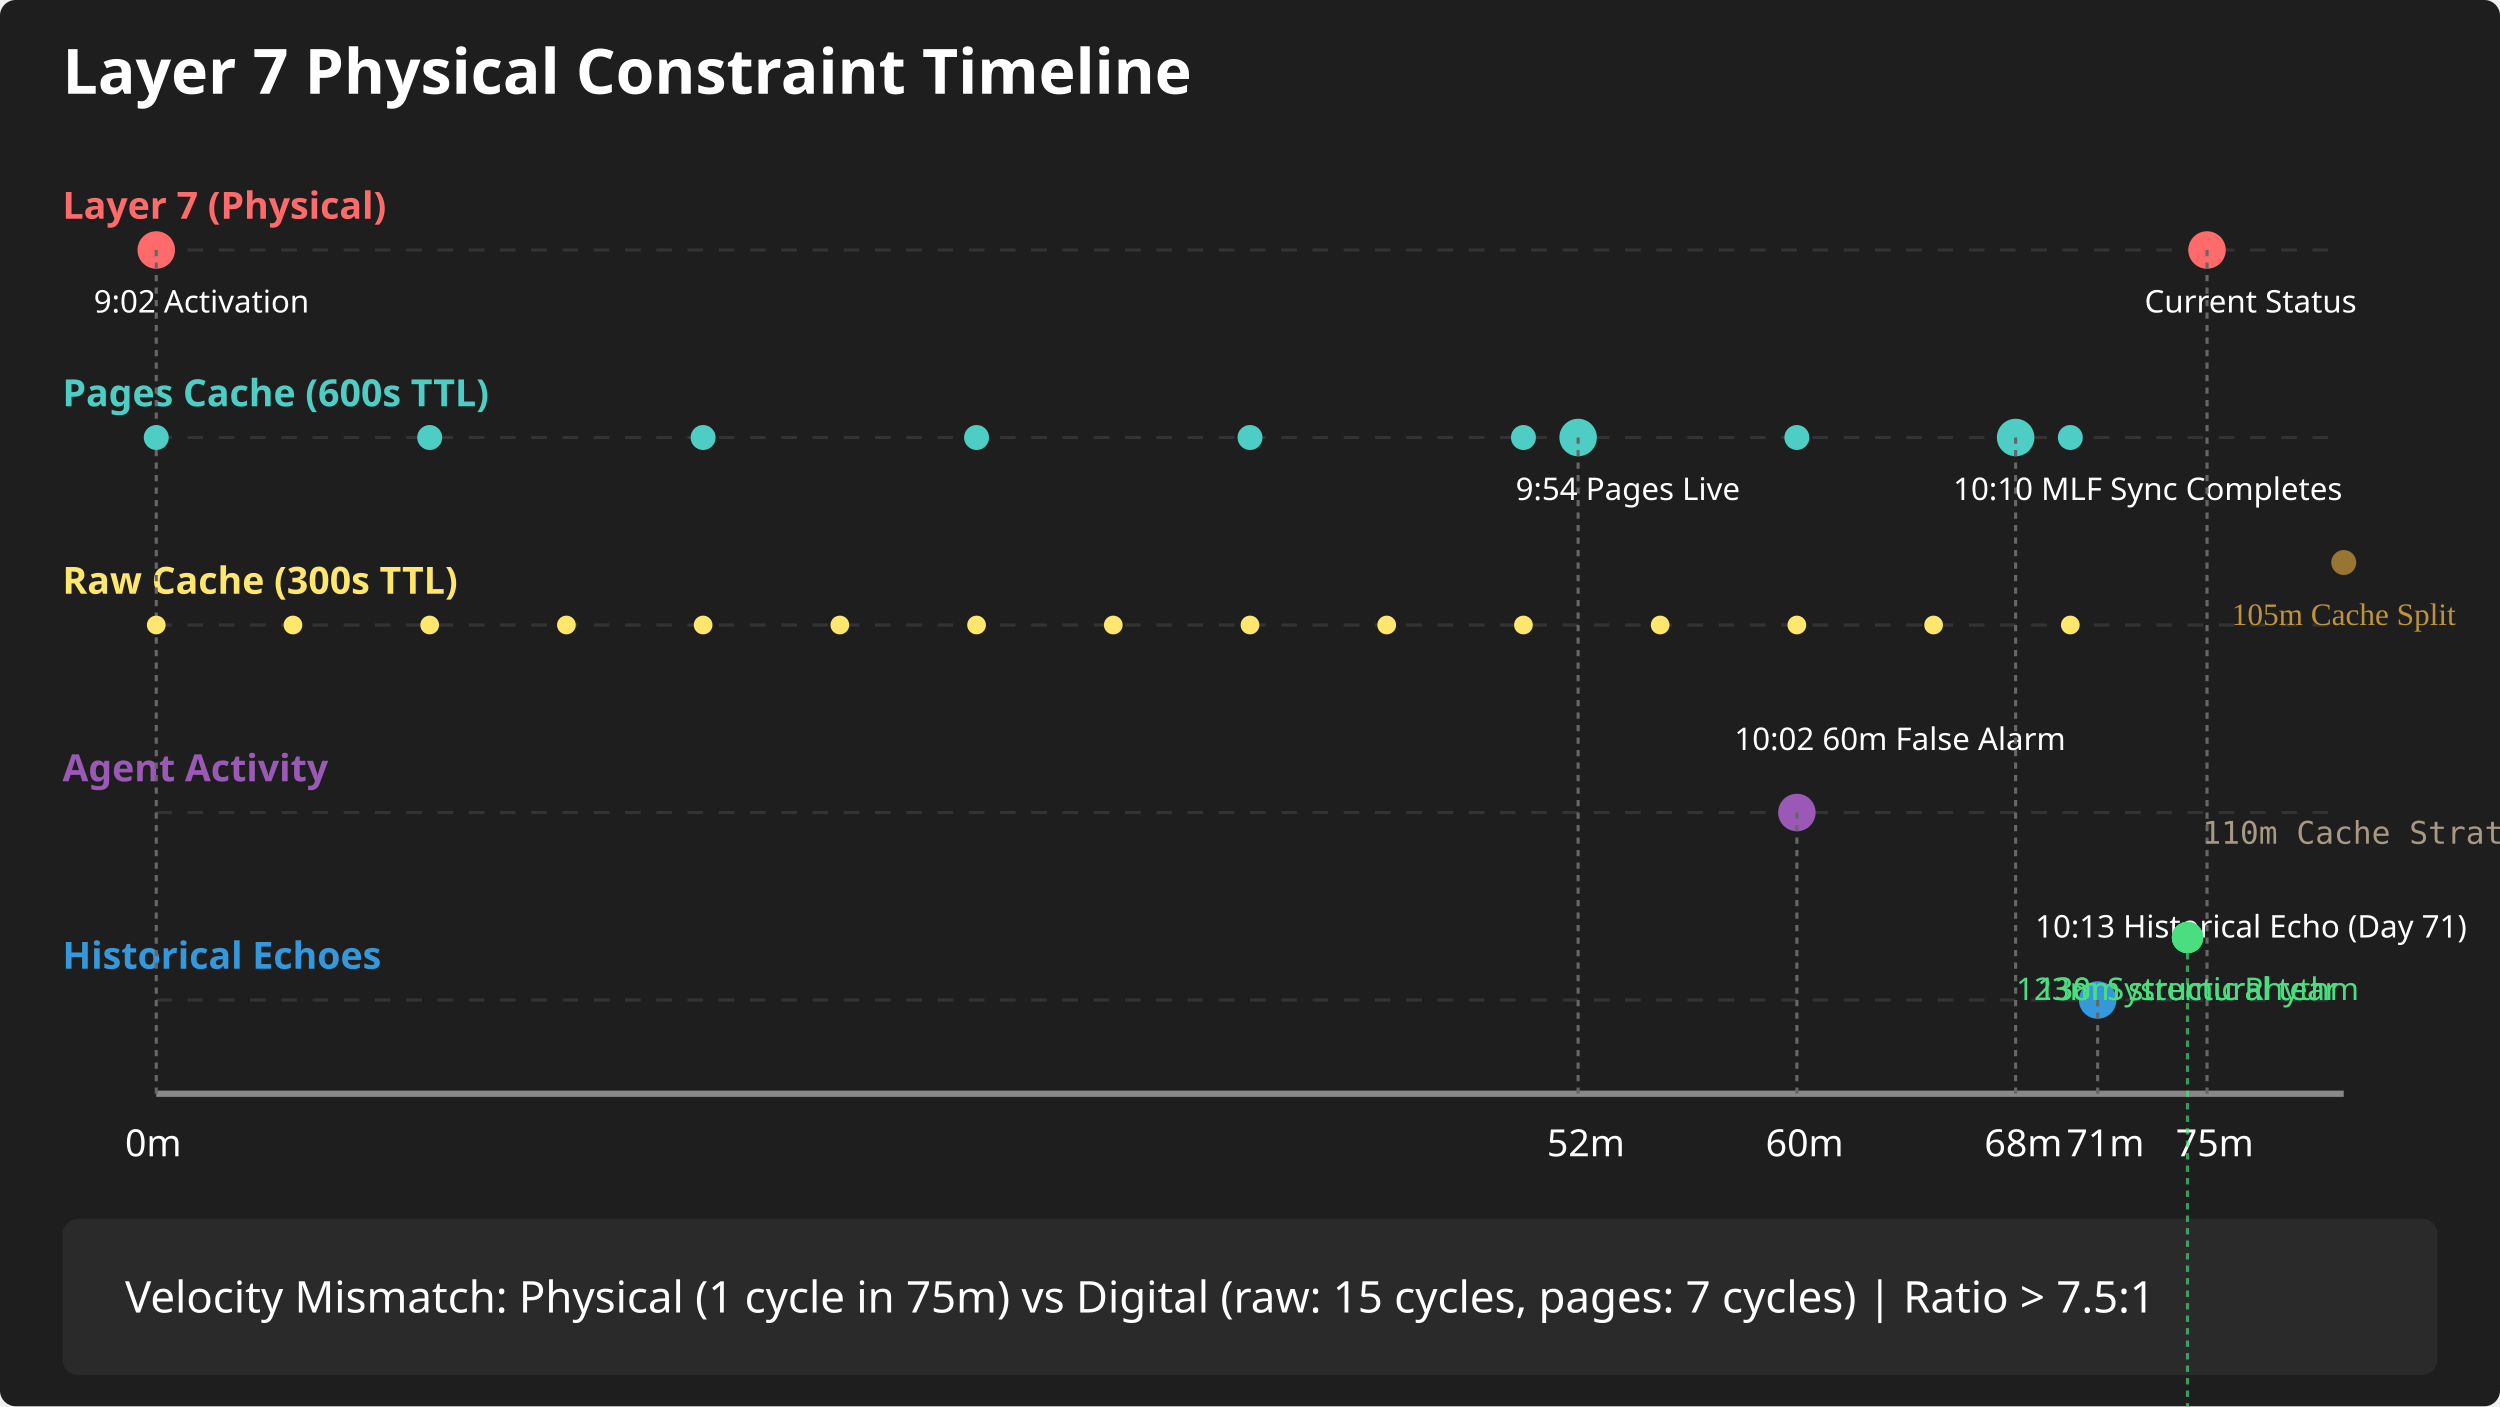
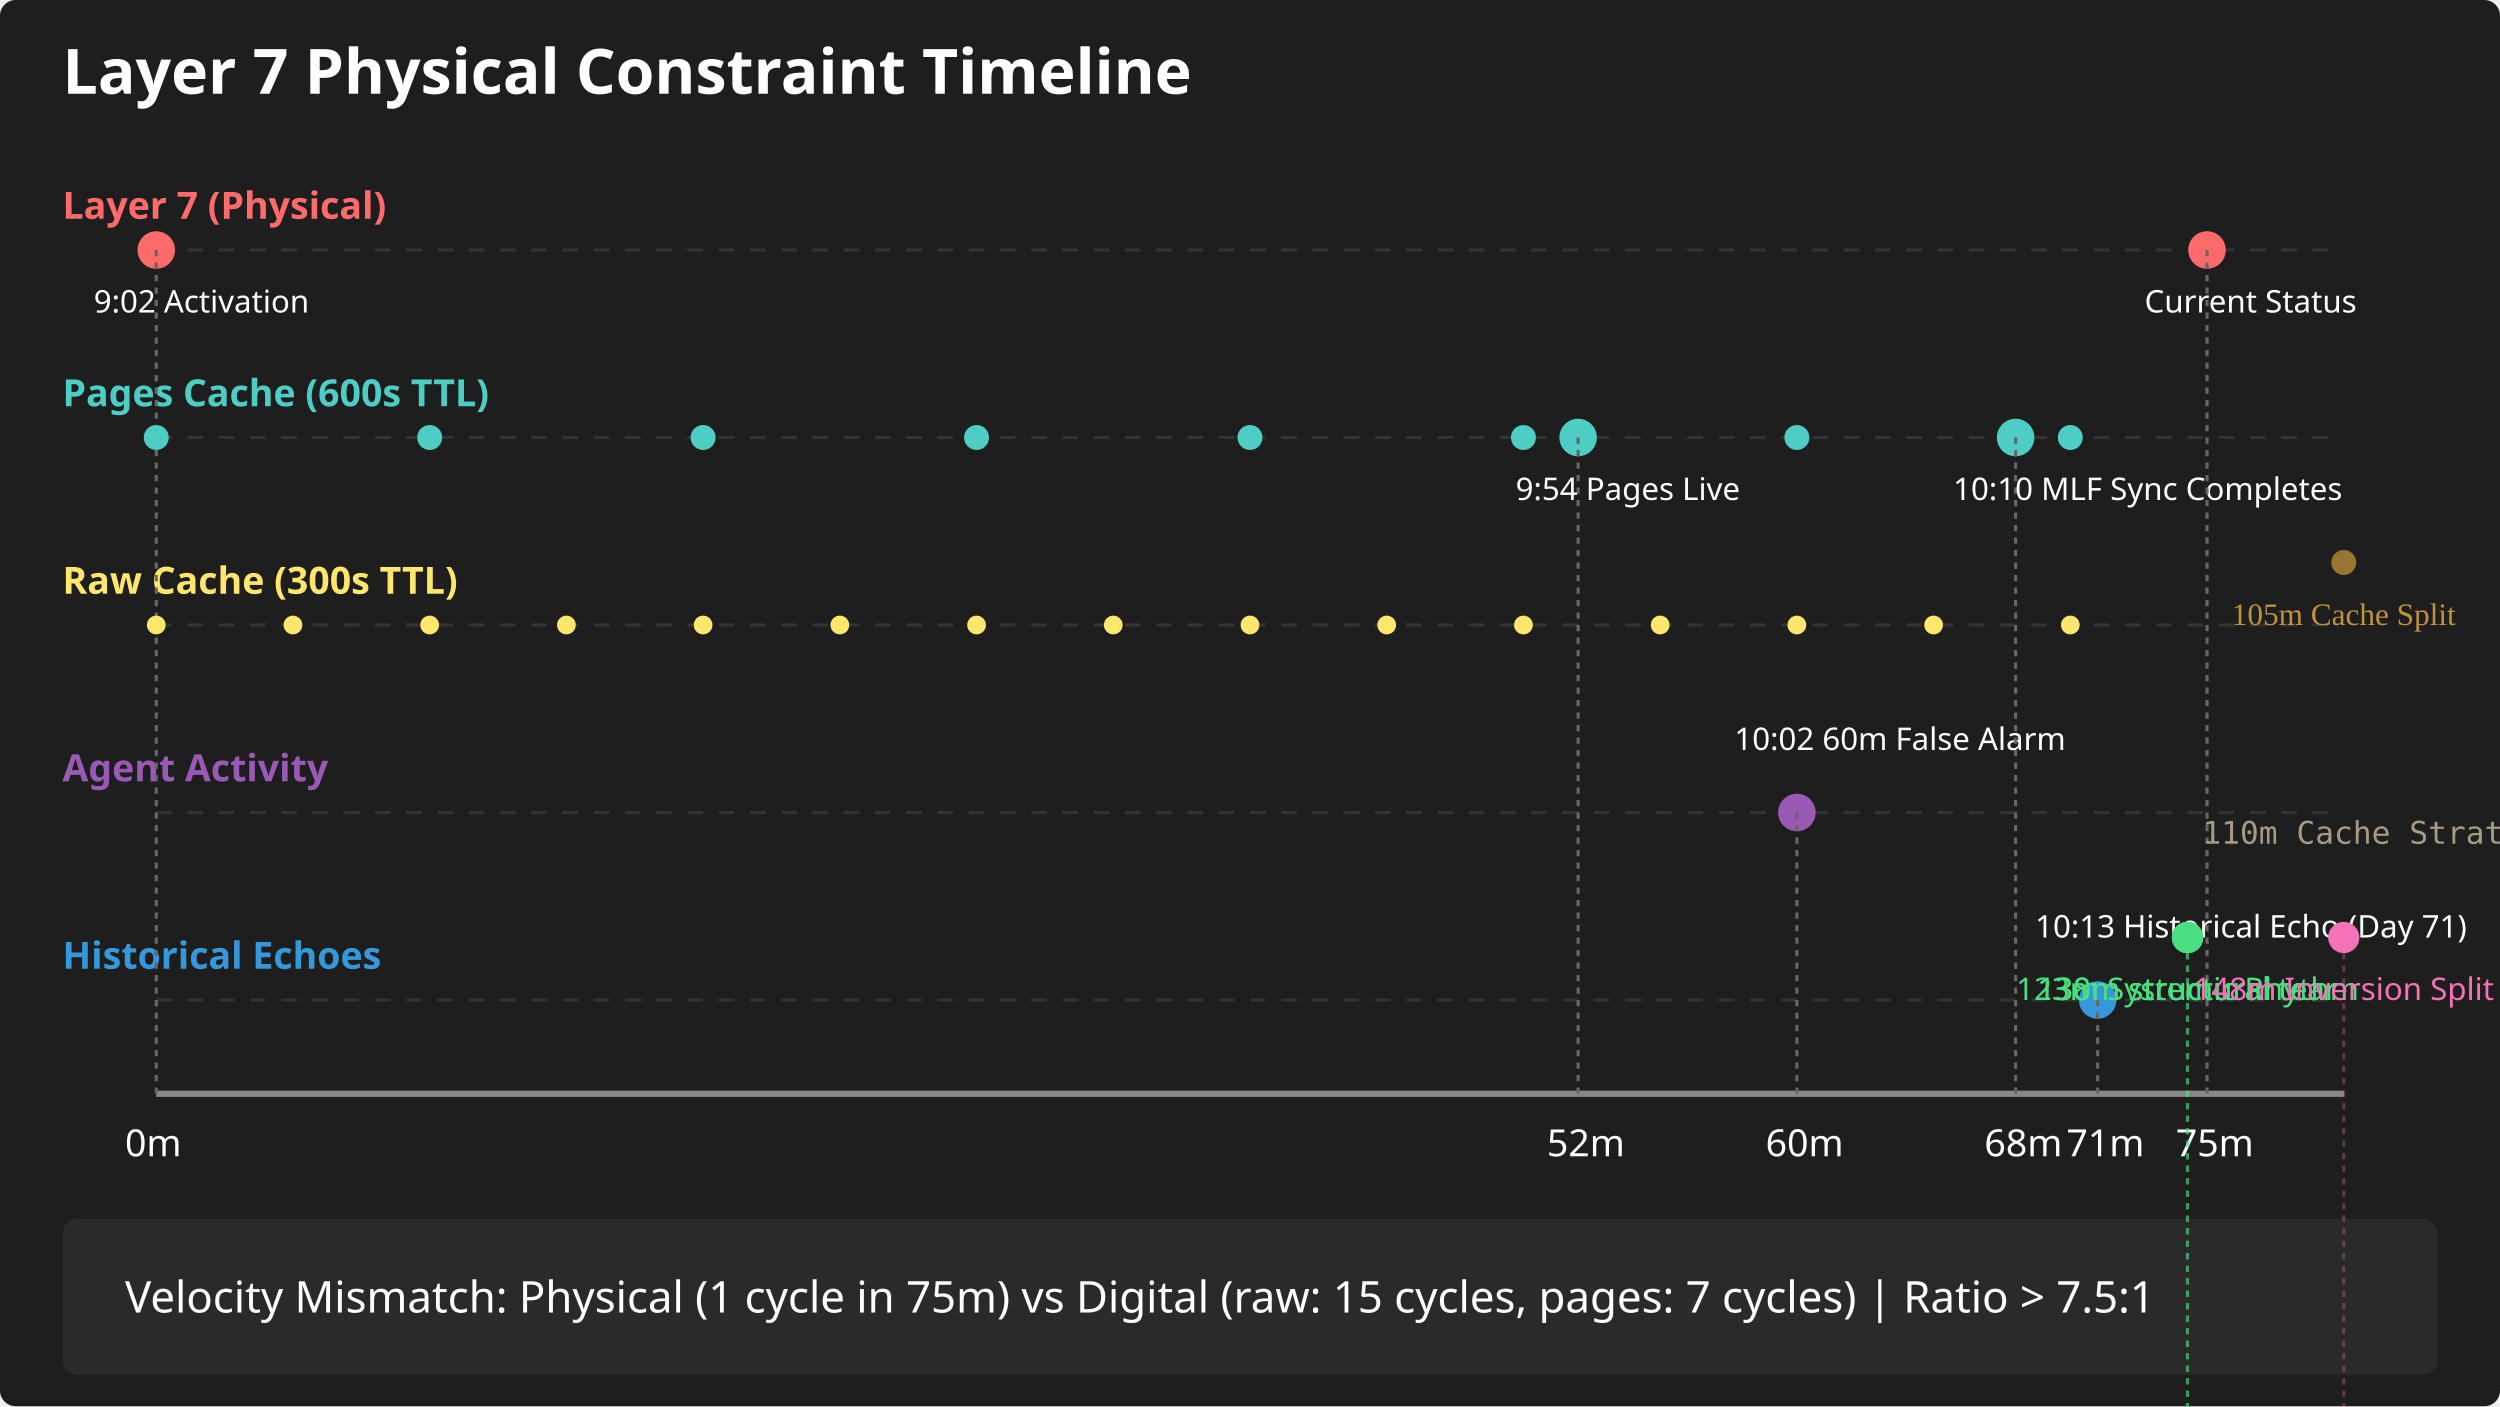
<svg xmlns="http://www.w3.org/2000/svg" baseProfile="full" height="450" version="1.1" width="800">
  <defs />
  <rect fill="#1e1e1e" height="450" rx="5" ry="5" width="800" x="0" y="0" />
  <text fill="#ffffff" font-family="sans-serif" font-size="20px" font-weight="bold" x="20" y="30">Layer 7 Physical Constraint Timeline</text>
  <line stroke="#888888" stroke-width="2" x1="50" x2="750" y1="350" y2="350" />
  <text fill="#ff6b6b" font-family="sans-serif" font-size="12px" font-weight="bold" x="20" y="70">Layer 7 (Physical)</text>
  <line stroke="#333333" stroke-dasharray="5,5" stroke-width="1" x1="50" x2="750" y1="80" y2="80" />
  <text fill="#4ecdc4" font-family="sans-serif" font-size="12px" font-weight="bold" x="20" y="130">Pages Cache (600s TTL)</text>
  <line stroke="#333333" stroke-dasharray="5,5" stroke-width="1" x1="50" x2="750" y1="140" y2="140" />
  <text fill="#ffe66d" font-family="sans-serif" font-size="12px" font-weight="bold" x="20" y="190">Raw Cache (300s TTL)</text>
  <line stroke="#333333" stroke-dasharray="5,5" stroke-width="1" x1="50" x2="750" y1="200" y2="200" />
  <text fill="#9b59b6" font-family="sans-serif" font-size="12px" font-weight="bold" x="20" y="250">Agent Activity</text>
  <line stroke="#333333" stroke-dasharray="5,5" stroke-width="1" x1="50" x2="750" y1="260" y2="260" />
  <text fill="#3498db" font-family="sans-serif" font-size="12px" font-weight="bold" x="20" y="310">Historical Echoes</text>
  <line stroke="#333333" stroke-dasharray="5,5" stroke-width="1" x1="50" x2="750" y1="320" y2="320" />
  <circle cx="50.0" cy="80" fill="#ff6b6b" r="6" />
  <line stroke="#666666" stroke-dasharray="2,2" stroke-width="1" x1="50.0" x2="50.0" y1="80" y2="350" />
  <text fill="#ffffff" font-family="sans-serif" font-size="12px" x="40.0" y="370">0m</text>
  <text fill="#ffffff" font-family="sans-serif" font-size="10px" x="30.0" y="100">9:02 Activation</text>
  <circle cx="505.0" cy="140" fill="#4ecdc4" r="6" />
  <line stroke="#666666" stroke-dasharray="2,2" stroke-width="1" x1="505.0" x2="505.0" y1="140" y2="350" />
  <text fill="#ffffff" font-family="sans-serif" font-size="12px" x="495.0" y="370">52m</text>
  <text fill="#ffffff" font-family="sans-serif" font-size="10px" x="485.0" y="160">9:54 Pages Live</text>
  <circle cx="575.0" cy="260" fill="#9b59b6" r="6" />
  <line stroke="#666666" stroke-dasharray="2,2" stroke-width="1" x1="575.0" x2="575.0" y1="260" y2="350" />
  <text fill="#ffffff" font-family="sans-serif" font-size="12px" x="565.0" y="370">60m</text>
  <text fill="#ffffff" font-family="sans-serif" font-size="10px" x="555.0" y="240">10:02 60m False Alarm</text>
  <circle cx="645.0" cy="140" fill="#4ecdc4" r="6" />
  <line stroke="#666666" stroke-dasharray="2,2" stroke-width="1" x1="645.0" x2="645.0" y1="140" y2="350" />
  <text fill="#ffffff" font-family="sans-serif" font-size="12px" x="635.0" y="370">68m</text>
  <text fill="#ffffff" font-family="sans-serif" font-size="10px" x="625.0" y="160">10:10 MLF Sync Completes</text>
  <circle cx="671.25" cy="320" fill="#3498db" r="6" />
  <line stroke="#666666" stroke-dasharray="2,2" stroke-width="1" x1="671.25" x2="671.25" y1="320" y2="350" />
  <text fill="#ffffff" font-family="sans-serif" font-size="12px" x="661.25" y="370">71m</text>
  <text fill="#ffffff" font-family="sans-serif" font-size="10px" x="651.25" y="300">10:13 Historical Echo (Day 71)</text>
  <circle cx="706.25" cy="80" fill="#ff6b6b" r="6" />
  <line stroke="#666666" stroke-dasharray="2,2" stroke-width="1" x1="706.25" x2="706.25" y1="80" y2="350" />
  <text fill="#ffffff" font-family="sans-serif" font-size="12px" x="696.25" y="370">75m</text>
  <text fill="#ffffff" font-family="sans-serif" font-size="10px" x="686.25" y="100">Current Status</text>
  <circle cx="50.0" cy="200" fill="#ffe66d" r="3" />
  <circle cx="93.75" cy="200" fill="#ffe66d" r="3" />
  <circle cx="137.5" cy="200" fill="#ffe66d" r="3" />
  <circle cx="181.25" cy="200" fill="#ffe66d" r="3" />
  <circle cx="225.0" cy="200" fill="#ffe66d" r="3" />
  <circle cx="268.75" cy="200" fill="#ffe66d" r="3" />
  <circle cx="312.5" cy="200" fill="#ffe66d" r="3" />
  <circle cx="356.25" cy="200" fill="#ffe66d" r="3" />
  <circle cx="400.0" cy="200" fill="#ffe66d" r="3" />
  <circle cx="443.75" cy="200" fill="#ffe66d" r="3" />
  <circle cx="487.5" cy="200" fill="#ffe66d" r="3" />
  <circle cx="531.25" cy="200" fill="#ffe66d" r="3" />
  <circle cx="575.0" cy="200" fill="#ffe66d" r="3" />
  <circle cx="618.75" cy="200" fill="#ffe66d" r="3" />
  <circle cx="662.5" cy="200" fill="#ffe66d" r="3" />
  <circle cx="50.0" cy="140" fill="#4ecdc4" r="4" />
  <circle cx="137.5" cy="140" fill="#4ecdc4" r="4" />
  <circle cx="225.0" cy="140" fill="#4ecdc4" r="4" />
  <circle cx="312.5" cy="140" fill="#4ecdc4" r="4" />
  <circle cx="400.0" cy="140" fill="#4ecdc4" r="4" />
  <circle cx="487.5" cy="140" fill="#4ecdc4" r="4" />
  <circle cx="575.0" cy="140" fill="#4ecdc4" r="4" />
  <circle cx="662.5" cy="140" fill="#4ecdc4" r="4" />
  <rect fill="#2a2a2a" height="50" rx="5" ry="5" width="760" x="20" y="390" />
  <text fill="#ffffff" font-family="sans-serif" font-size="14px" x="40" y="420">Velocity Mismatch: Physical (1 cycle in 75m) vs Digital (raw: 15 cycles, pages: 7 cycles) | Ratio &gt; 7.5:1</text>
  <circle cx="750" cy="180" r="4" fill="#E8B042" opacity="0.6" />
  <text x="750" y="200" fill="#E8B042" opacity="0.8" font-size="10" text-anchor="middle">105m Cache Split</text>
  <text x="780" y="270" font-family="monospace" font-size="10" fill="#a89984" text-anchor="middle">110m Cache Stratification</text>
  <circle cx="700" cy="300" r="5" fill="#4ade80" />
  <text x="700" y="320" font-family="sans-serif" font-size="10" fill="#4ade80" text-anchor="middle">123m Systemic Rhythm</text>
  <line x1="700" y1="305" x2="700" y2="460" stroke="#4ade80" stroke-width="1" stroke-dasharray="2,2" opacity="0.3" />
  <circle cx="700" cy="300" r="5" fill="#4ade80" />
  <text x="700" y="320" font-family="sans-serif" font-size="10" fill="#4ade80" text-anchor="middle">130m structural tear</text>
  <line x1="700" y1="305" x2="700" y2="460" stroke="#4ade80" stroke-width="1" stroke-dasharray="2,2" opacity="0.3" />
  <circle cx="700" cy="300" r="5" fill="#4ade80" />
  <text x="700" y="320" font-family="sans-serif" font-size="10" fill="#4ade80" text-anchor="middle">138m structural tear</text>
  <line x1="700" y1="305" x2="700" y2="460" stroke="#4ade80" stroke-width="1" stroke-dasharray="2,2" opacity="0.3" />
+   <circle cx="750" cy="300" r="5" fill="#f472b6" />
+   <text x="750" y="320" font-family="sans-serif" font-size="10" fill="#f472b6" text-anchor="middle">148m Inversion Split</text>
+   <line x1="750" y1="305" x2="750" y2="460" stroke="#f472b6" stroke-width="1" stroke-dasharray="2,2" opacity="0.3" />
</svg>
